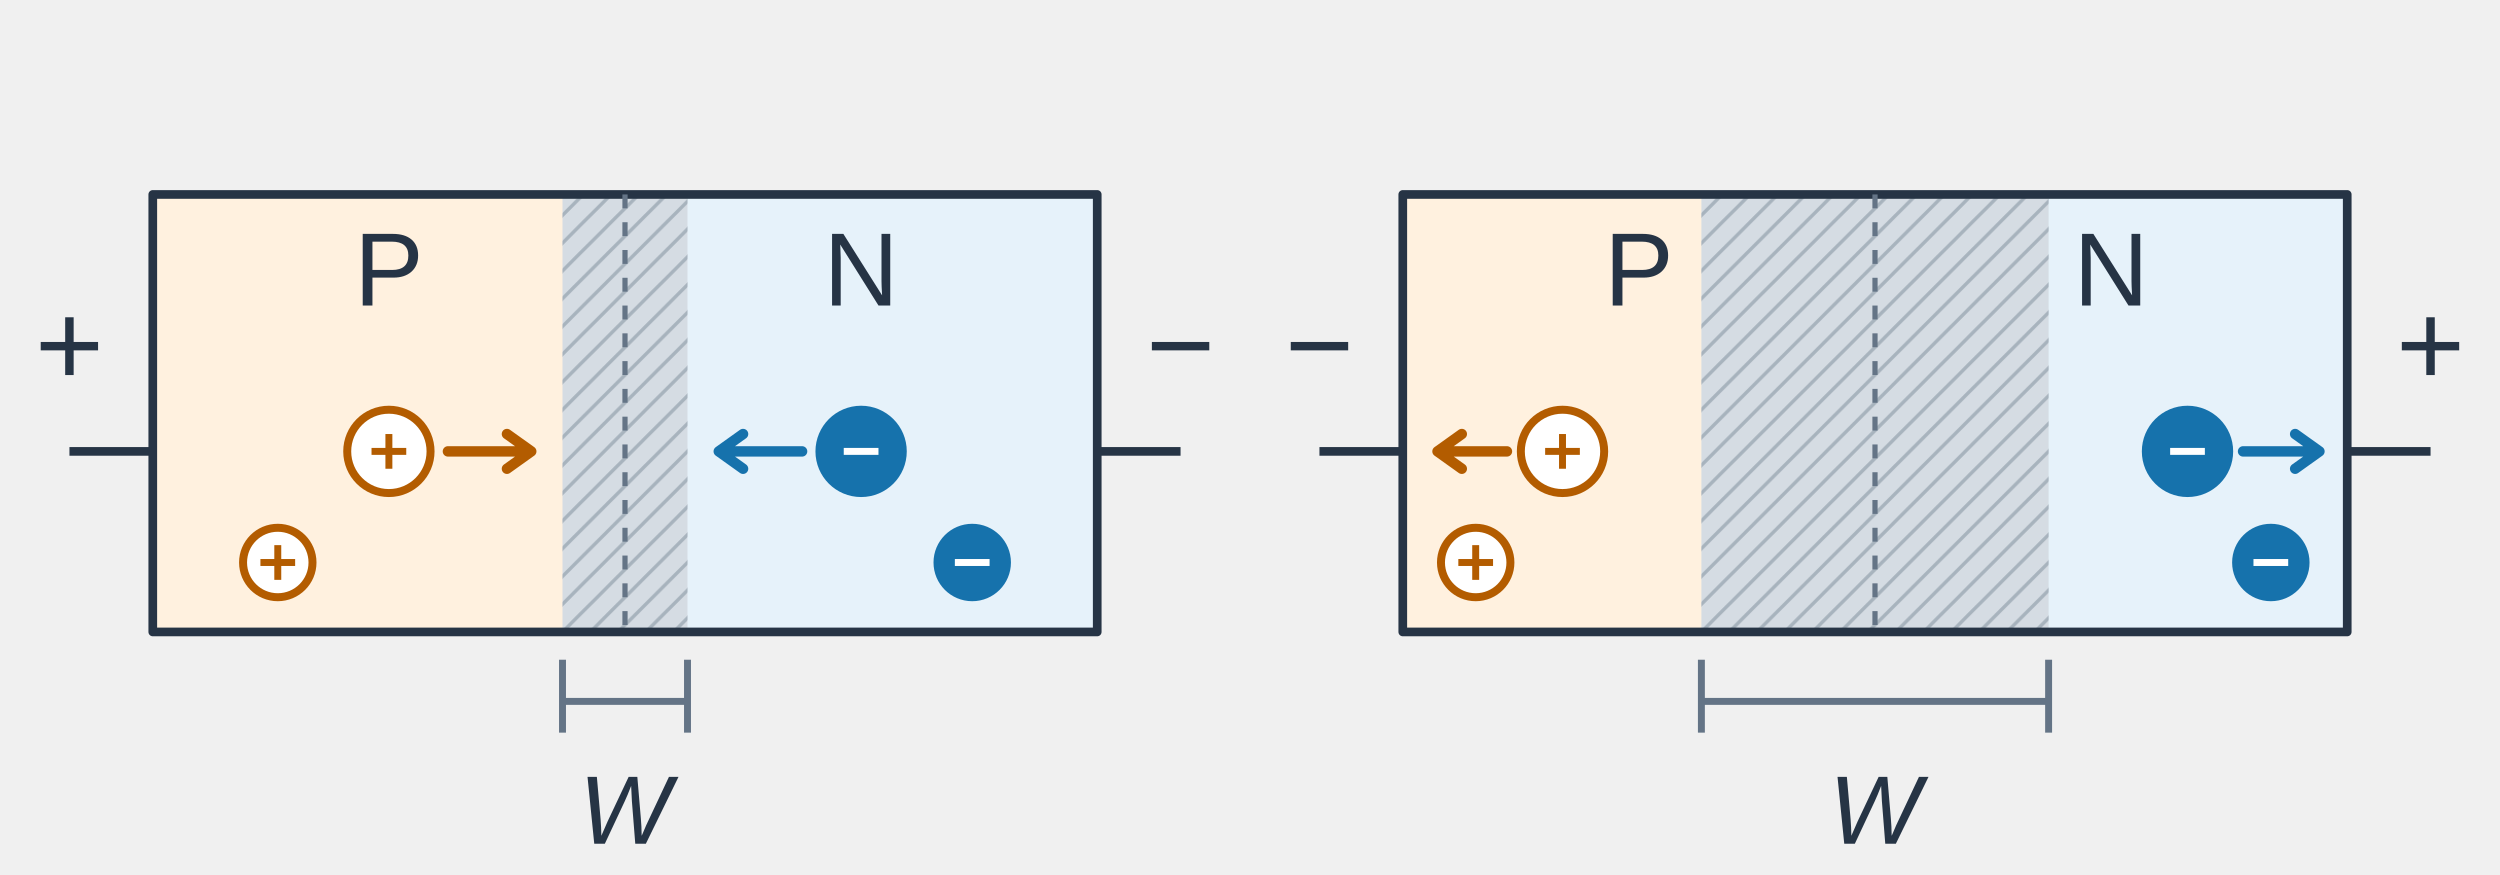
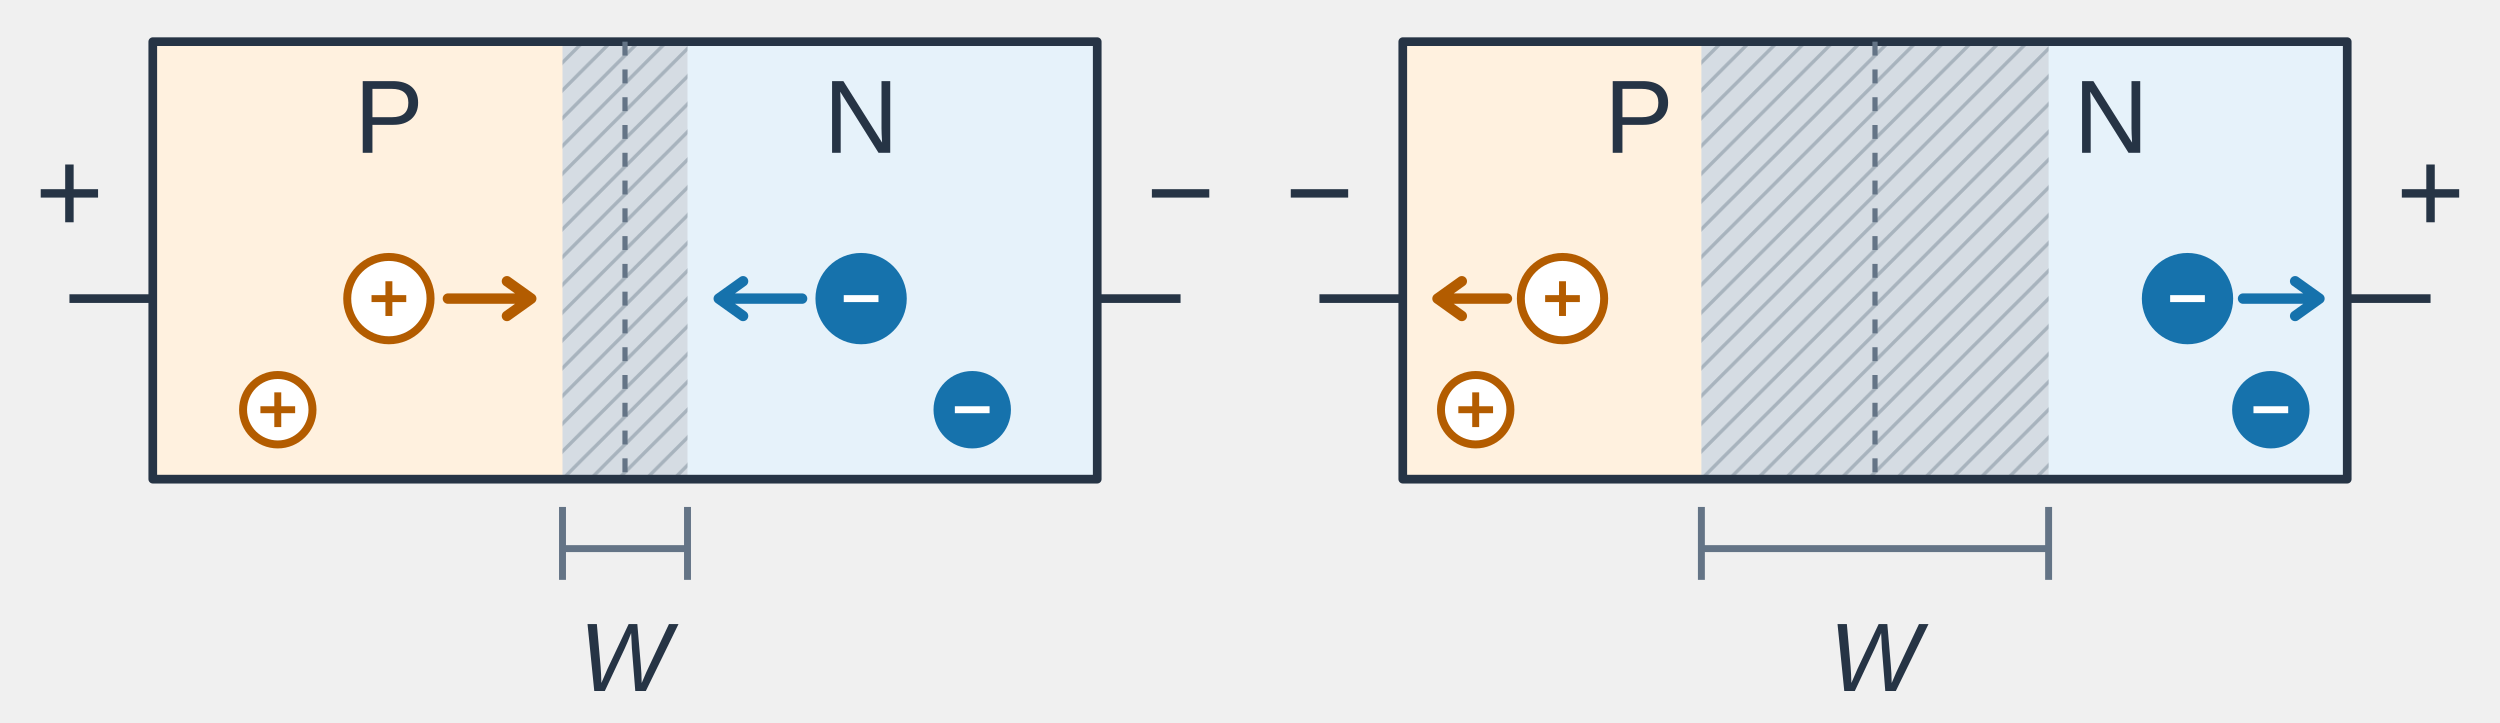
- <svg xmlns="http://www.w3.org/2000/svg" width="720" height="252" viewBox="0 0 720 252" role="img" aria-labelledby="title desc">
+ <svg xmlns="http://www.w3.org/2000/svg" width="720" height="208" viewBox="0 44 720 208" role="img" aria-labelledby="title desc">
  <style>
 text{font-family:Arial,Helvetica,sans-serif;font-size:30px;fill:#263445}.polarity{font-size:34px}.width-label{font-style:italic;font-size:28px}
 .outline,.lead{fill:none;stroke:#263445;stroke-width:2.5;stroke-linejoin:round}.p-region{fill:#fff1df}.n-region{fill:#e6f2fa}.depletion{fill:#d5dce3}.hatch{stroke:#7c8b99;stroke-width:1;opacity:.5}
 .junction{stroke:#647486;stroke-width:1.5;stroke-dasharray:4 4}.width{fill:none;stroke:#647486;stroke-width:2}
 .hole{fill:#fff;stroke:#b35c00;stroke-width:2.3}.electron{fill:#1672ac;stroke:#1672ac;stroke-width:2.3}.charge-hole{stroke:#b35c00;stroke-width:2}.charge-electron{stroke:#fff;stroke-width:2}
 .hole-motion{fill:none;stroke:#b35c00;stroke-width:3;stroke-linecap:round;stroke-linejoin:round}.electron-motion{fill:none;stroke:#1672ac;stroke-width:3;stroke-linecap:round;stroke-linejoin:round}
 @media(prefers-color-scheme:dark){text{fill:#e6edf3}.outline,.lead{stroke:#e6edf3}.p-region{fill:#302719}.n-region{fill:#173044}.depletion{fill:#435163}.hatch{stroke:#b1bdc9}.junction,.width{stroke:#b3c0ce}.hole{fill:#302719;stroke:#f5a851}.electron{fill:#64b4ed;stroke:#64b4ed}.charge-hole{stroke:#f5a851}.charge-electron{stroke:#101827}.hole-motion{stroke:#f5a851}.electron-motion{stroke:#64b4ed}}
 @media print{text{fill:#263445}.outline,.lead{stroke:#263445}.p-region{fill:#fff1df}.n-region{fill:#e6f2fa}.depletion{fill:#d5dce3}.hatch{stroke:#7c8b99}.junction,.width{stroke:#647486}.hole{fill:#fff;stroke:#b35c00}.electron{fill:#1672ac;stroke:#1672ac}.charge-hole{stroke:#b35c00}.charge-electron{stroke:#fff}.hole-motion{stroke:#b35c00}.electron-motion{stroke:#1672ac}}
</style>
  <defs>
    <pattern id="hatching" width="8" height="8" patternUnits="userSpaceOnUse">
      <path class="hatch" d="M-2 2L2 -2 M0 8L8 0 M6 10L10 6" />
    </pattern>
  </defs>
  <rect class="p-region" x="44" y="56" width="136" height="126" />
  <rect class="n-region" x="180" y="56" width="136" height="126" />
  <rect class="depletion" x="162.0" y="56" width="36" height="126" />
  <rect x="162.0" y="56" width="36" height="126" fill="url(#hatching)" />
  <rect class="outline" x="44" y="56" width="272" height="126" />
  <path class="junction" d="M180 56V182" />
  <path class="lead" d="M20 130H44 M316 130H340" />
  <text x="20" y="111" class="polarity" text-anchor="middle">+</text>
  <text x="340" y="111" class="polarity" text-anchor="middle">−</text>
  <text x="112" y="88" class="" text-anchor="middle">P</text>
  <text x="248" y="88" class="" text-anchor="middle">N</text>
  <circle class="hole" cx="112" cy="130" r="12" />
  <path class="charge-hole" d="M107 130h10M112 125v10" />
  <circle class="hole" cx="80" cy="162" r="10" />
  <path class="charge-hole" d="M75 162h10M80 157v10" />
  <circle class="electron" cx="248" cy="130" r="12" />
  <path class="charge-electron" d="M243 130h10" />
  <circle class="electron" cx="280" cy="162" r="10" />
  <path class="charge-electron" d="M275 162h10" />
  <path class="hole-motion" d="M129 130H153 M146 125L153 130L146 135" />
  <path class="electron-motion" d="M231 130H207 M214 125L207 130L214 135" />
  <path class="width" d="M162.0 190V211 M198.0 190V211 M162.0 202H198.0" />
  <text x="180" y="243" class="width-label" text-anchor="middle">W</text>
  <rect class="p-region" x="404" y="56" width="136" height="126" />
  <rect class="n-region" x="540" y="56" width="136" height="126" />
  <rect class="depletion" x="490.0" y="56" width="100" height="126" />
  <rect x="490.0" y="56" width="100" height="126" fill="url(#hatching)" />
  <rect class="outline" x="404" y="56" width="272" height="126" />
  <path class="junction" d="M540 56V182" />
  <path class="lead" d="M380 130H404 M676 130H700" />
  <text x="380" y="111" class="polarity" text-anchor="middle">−</text>
  <text x="700" y="111" class="polarity" text-anchor="middle">+</text>
  <text x="472" y="88" class="" text-anchor="middle">P</text>
  <text x="608" y="88" class="" text-anchor="middle">N</text>
  <circle class="hole" cx="450" cy="130" r="12" />
  <path class="charge-hole" d="M445 130h10M450 125v10" />
  <circle class="hole" cx="425" cy="162" r="10" />
  <path class="charge-hole" d="M420 162h10M425 157v10" />
  <circle class="electron" cx="630" cy="130" r="12" />
  <path class="charge-electron" d="M625 130h10" />
  <circle class="electron" cx="654" cy="162" r="10" />
  <path class="charge-electron" d="M649 162h10" />
  <path class="hole-motion" d="M434 130H414 M421 125L414 130L421 135" />
  <path class="electron-motion" d="M646 130H668 M661 125L668 130L661 135" />
  <path class="width" d="M490.0 190V211 M590.0 190V211 M490.0 202H590.0" />
  <text x="540" y="243" class="width-label" text-anchor="middle">W</text>
</svg>
